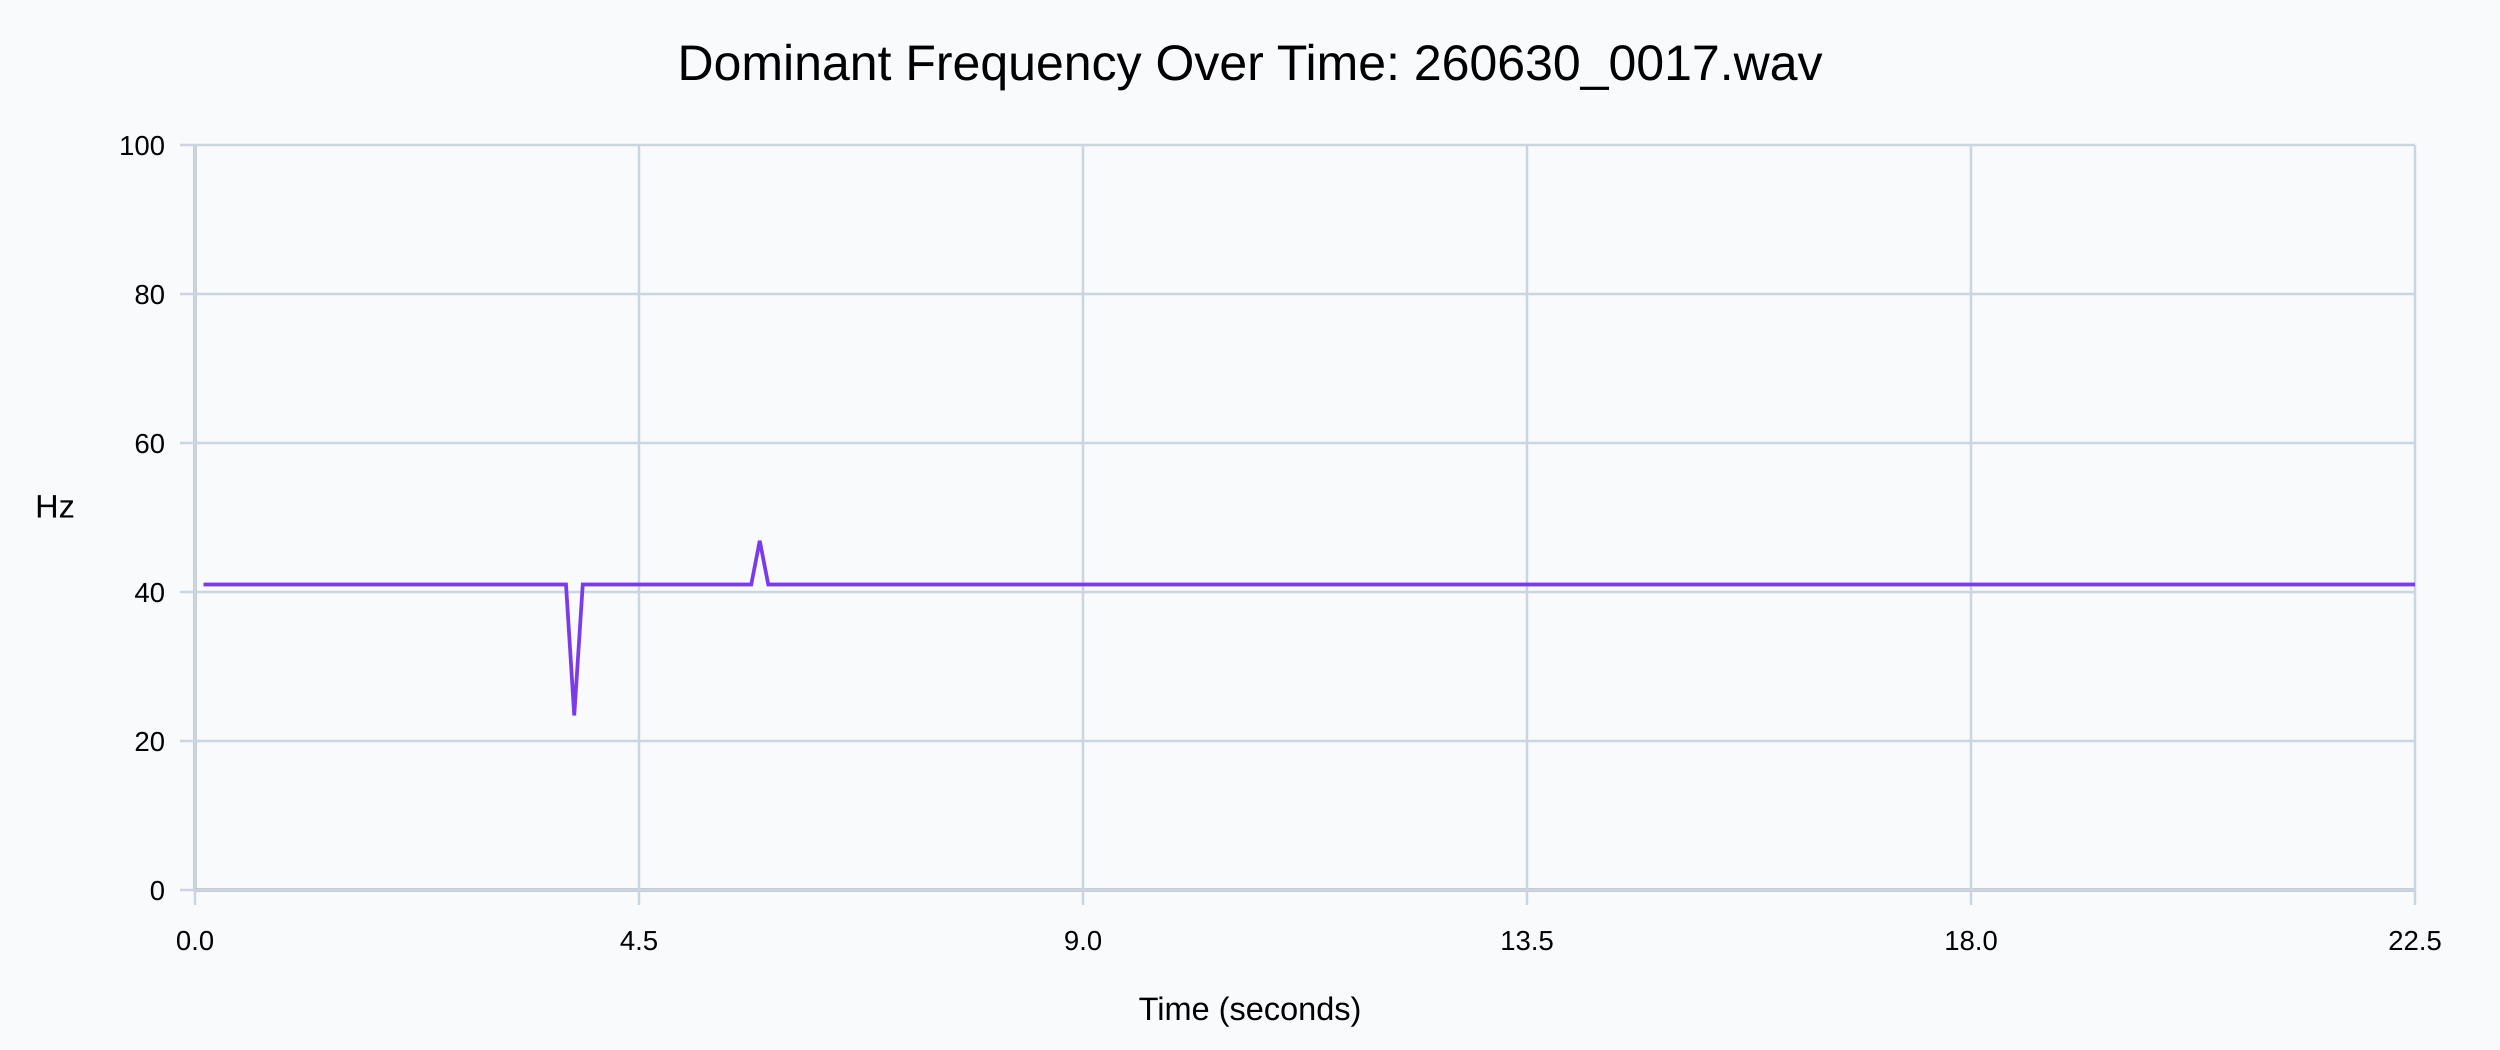
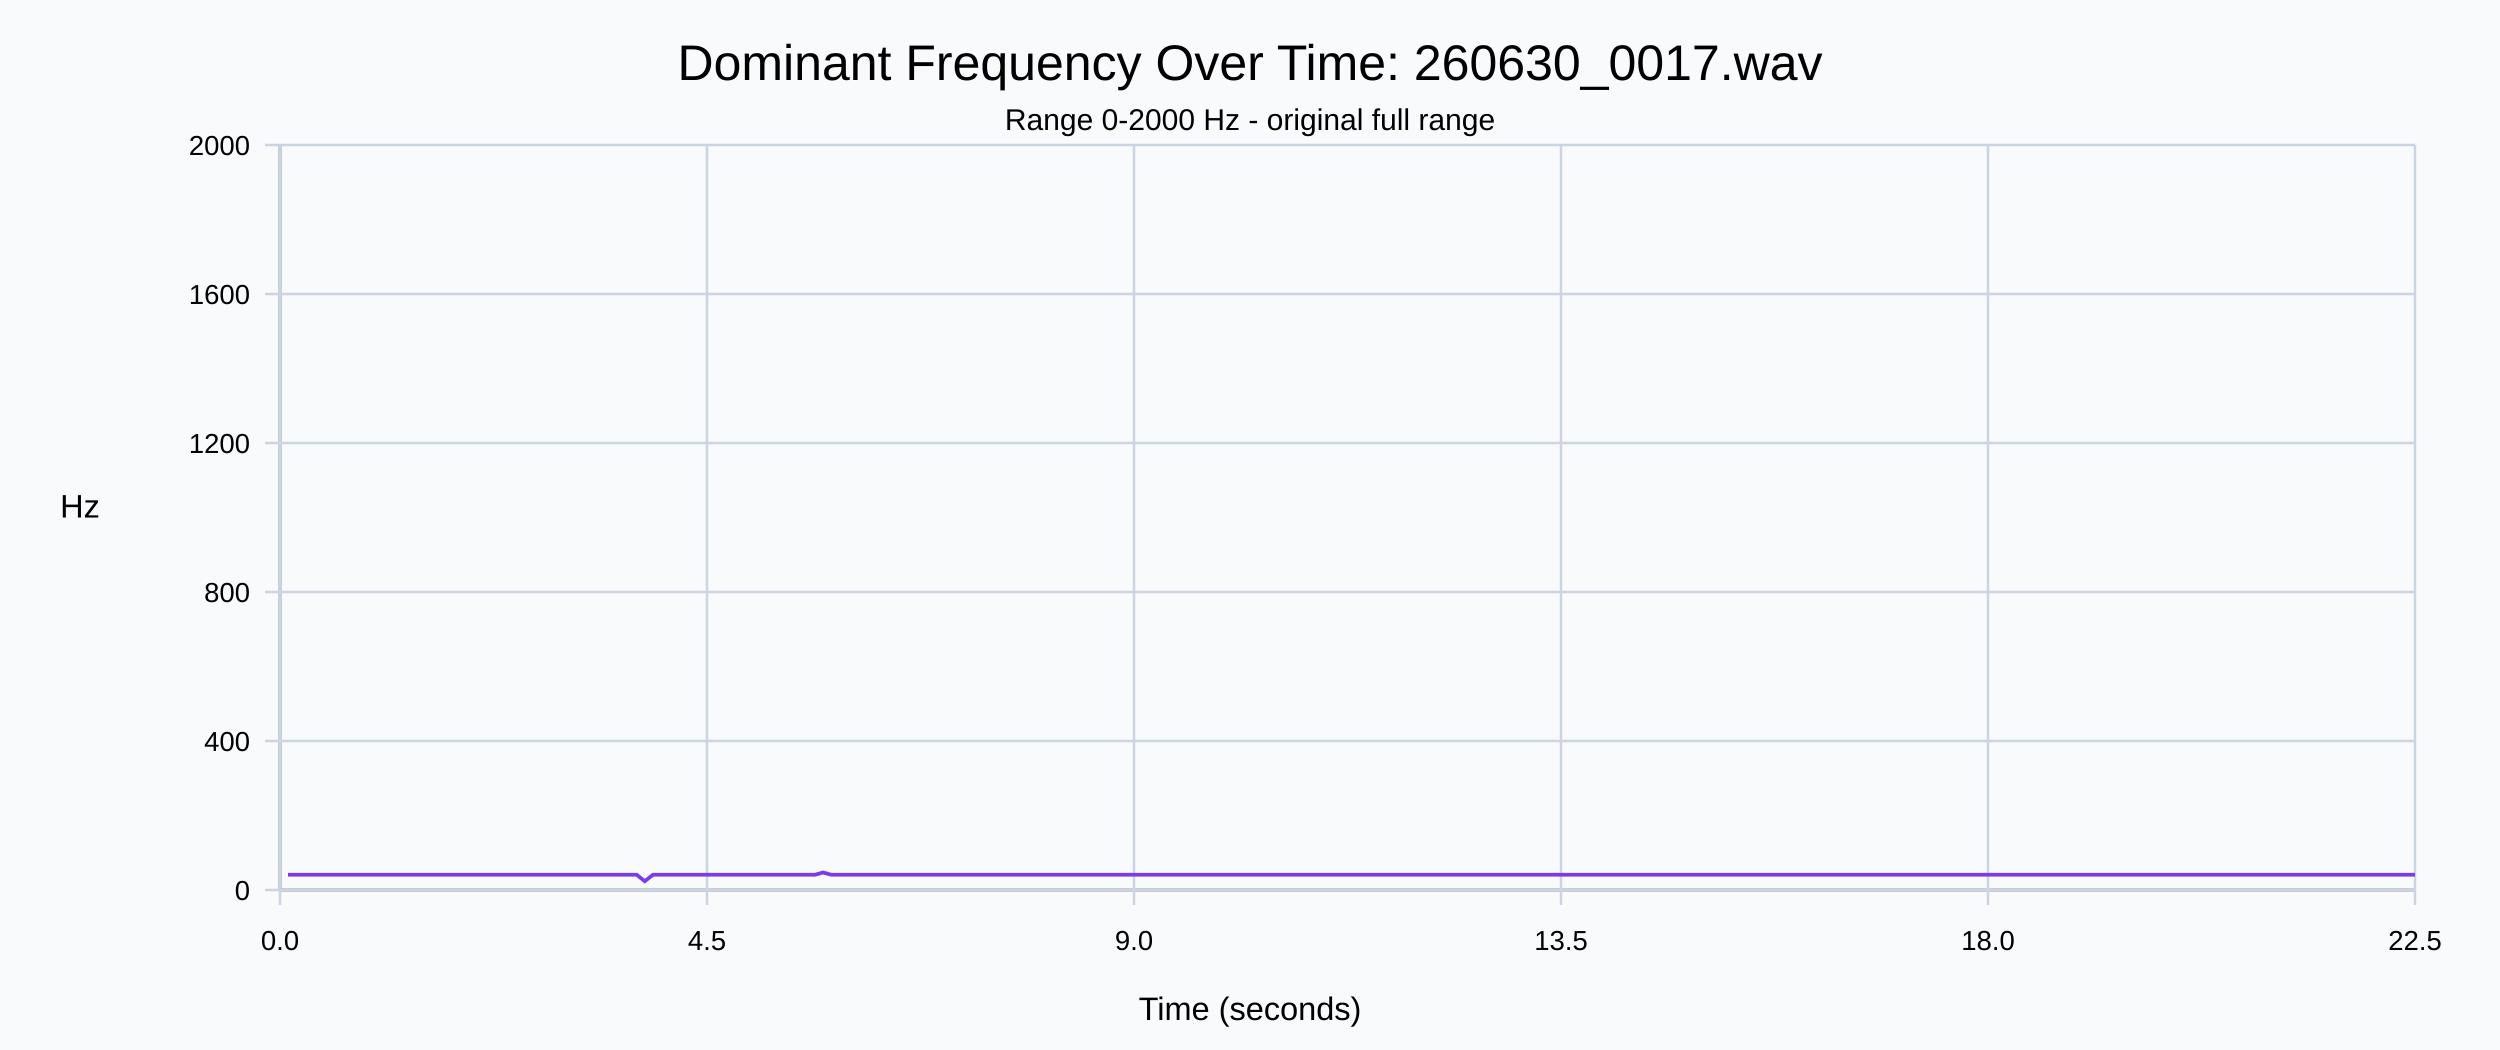
<svg xmlns="http://www.w3.org/2000/svg" width="1000" height="420" viewBox="0 0 1000 420">
  <rect width="100%" height="100%" fill="#f8fafc" />
  <text x="500.0" y="32.0" font-size="20" font-family="Arial, sans-serif" text-anchor="middle">Dominant Frequency Over Time: 260630_0017.wav</text>
-   <line x1="78" y1="58" x2="78" y2="356" stroke="#334155" />
-   <line x1="78" y1="356" x2="966" y2="356" stroke="#334155" />
+   <text x="500.0" y="52.0" font-size="12" font-family="Arial, sans-serif" text-anchor="middle">Range 0-2000 Hz - original full range</text>
+   <line x1="112" y1="58" x2="112" y2="356" stroke="#334155" />
+   <line x1="112" y1="356" x2="966" y2="356" stroke="#334155" />
  <text x="500.0" y="408.0" font-size="13" font-family="Arial, sans-serif" text-anchor="middle">Time (seconds)</text>
-   <text x="22.0" y="207.0" font-size="13" font-family="Arial, sans-serif" text-anchor="middle">Hz</text>
-   <line x1="78.0" y1="58" x2="78.0" y2="362" stroke="#cbd5e1" />
-   <text x="78.0" y="380.0" font-size="11" font-family="Arial, sans-serif" text-anchor="middle">0.0</text>
-   <line x1="72" y1="356.0" x2="966" y2="356.0" stroke="#cbd5e1" />
-   <text x="66.0" y="360.0" font-size="11" font-family="Arial, sans-serif" text-anchor="end">0</text>
-   <line x1="255.6" y1="58" x2="255.6" y2="362" stroke="#cbd5e1" />
-   <text x="255.6" y="380.0" font-size="11" font-family="Arial, sans-serif" text-anchor="middle">4.5</text>
-   <line x1="72" y1="296.4" x2="966" y2="296.4" stroke="#cbd5e1" />
-   <text x="66.0" y="300.4" font-size="11" font-family="Arial, sans-serif" text-anchor="end">20</text>
-   <line x1="433.2" y1="58" x2="433.2" y2="362" stroke="#cbd5e1" />
-   <text x="433.2" y="380.0" font-size="11" font-family="Arial, sans-serif" text-anchor="middle">9.0</text>
-   <line x1="72" y1="236.8" x2="966" y2="236.8" stroke="#cbd5e1" />
-   <text x="66.0" y="240.8" font-size="11" font-family="Arial, sans-serif" text-anchor="end">40</text>
-   <line x1="610.8" y1="58" x2="610.8" y2="362" stroke="#cbd5e1" />
-   <text x="610.8" y="380.0" font-size="11" font-family="Arial, sans-serif" text-anchor="middle">13.5</text>
-   <line x1="72" y1="177.2" x2="966" y2="177.2" stroke="#cbd5e1" />
-   <text x="66.0" y="181.2" font-size="11" font-family="Arial, sans-serif" text-anchor="end">60</text>
-   <line x1="788.4" y1="58" x2="788.4" y2="362" stroke="#cbd5e1" />
-   <text x="788.4" y="380.0" font-size="11" font-family="Arial, sans-serif" text-anchor="middle">18.0</text>
-   <line x1="72" y1="117.6" x2="966" y2="117.6" stroke="#cbd5e1" />
-   <text x="66.0" y="121.6" font-size="11" font-family="Arial, sans-serif" text-anchor="end">80</text>
+   <text x="32.0" y="207.0" font-size="13" font-family="Arial, sans-serif" text-anchor="middle">Hz</text>
+   <line x1="112.0" y1="58" x2="112.0" y2="362" stroke="#cbd5e1" />
+   <text x="112.0" y="380.0" font-size="11" font-family="Arial, sans-serif" text-anchor="middle">0.0</text>
+   <line x1="106" y1="356.0" x2="966" y2="356.0" stroke="#cbd5e1" />
+   <text x="100.0" y="360.0" font-size="11" font-family="Arial, sans-serif" text-anchor="end">0</text>
+   <line x1="282.8" y1="58" x2="282.8" y2="362" stroke="#cbd5e1" />
+   <text x="282.8" y="380.0" font-size="11" font-family="Arial, sans-serif" text-anchor="middle">4.5</text>
+   <line x1="106" y1="296.4" x2="966" y2="296.4" stroke="#cbd5e1" />
+   <text x="100.0" y="300.4" font-size="11" font-family="Arial, sans-serif" text-anchor="end">400</text>
+   <line x1="453.6" y1="58" x2="453.6" y2="362" stroke="#cbd5e1" />
+   <text x="453.6" y="380.0" font-size="11" font-family="Arial, sans-serif" text-anchor="middle">9.0</text>
+   <line x1="106" y1="236.8" x2="966" y2="236.8" stroke="#cbd5e1" />
+   <text x="100.0" y="240.8" font-size="11" font-family="Arial, sans-serif" text-anchor="end">800</text>
+   <line x1="624.4" y1="58" x2="624.4" y2="362" stroke="#cbd5e1" />
+   <text x="624.4" y="380.0" font-size="11" font-family="Arial, sans-serif" text-anchor="middle">13.5</text>
+   <line x1="106" y1="177.2" x2="966" y2="177.2" stroke="#cbd5e1" />
+   <text x="100.0" y="181.2" font-size="11" font-family="Arial, sans-serif" text-anchor="end">1200</text>
+   <line x1="795.2" y1="58" x2="795.2" y2="362" stroke="#cbd5e1" />
+   <text x="795.2" y="380.0" font-size="11" font-family="Arial, sans-serif" text-anchor="middle">18.0</text>
+   <line x1="106" y1="117.6" x2="966" y2="117.6" stroke="#cbd5e1" />
+   <text x="100.0" y="121.6" font-size="11" font-family="Arial, sans-serif" text-anchor="end">1600</text>
  <line x1="966.0" y1="58" x2="966.0" y2="362" stroke="#cbd5e1" />
  <text x="966.0" y="380.0" font-size="11" font-family="Arial, sans-serif" text-anchor="middle">22.5</text>
-   <line x1="72" y1="58.0" x2="966" y2="58.0" stroke="#cbd5e1" />
-   <text x="66.0" y="62.0" font-size="11" font-family="Arial, sans-serif" text-anchor="end">100</text>
-   <polyline points="81.4,233.8 84.7,233.8 88.1,233.8 91.5,233.8 94.9,233.8 98.2,233.8 101.6,233.8 105.0,233.8 108.3,233.8 111.7,233.8 115.1,233.8 118.5,233.8 121.8,233.8 125.2,233.8 128.6,233.8 131.9,233.8 135.3,233.8 138.7,233.8 142.1,233.8 145.4,233.8 148.8,233.8 152.2,233.8 155.5,233.8 158.9,233.8 162.3,233.8 165.7,233.8 169.0,233.8 172.4,233.8 175.8,233.8 179.1,233.8 182.5,233.8 185.9,233.8 189.3,233.8 192.6,233.8 196.0,233.8 199.4,233.8 202.7,233.8 206.1,233.8 209.5,233.8 212.9,233.8 216.2,233.8 219.6,233.8 223.0,233.8 226.4,233.8 229.7,286.2 233.1,233.8 236.5,233.8 239.8,233.8 243.2,233.8 246.6,233.8 250.0,233.8 253.3,233.8 256.7,233.8 260.1,233.8 263.4,233.8 266.8,233.8 270.2,233.8 273.6,233.8 276.9,233.8 280.3,233.8 283.7,233.8 287.0,233.8 290.4,233.8 293.8,233.8 297.2,233.8 300.5,233.8 303.9,216.3 307.3,233.8 310.6,233.8 314.0,233.8 317.4,233.8 320.8,233.8 324.1,233.8 327.5,233.8 330.9,233.8 334.2,233.8 337.6,233.8 341.0,233.8 344.4,233.8 347.7,233.8 351.1,233.8 354.5,233.8 357.8,233.8 361.2,233.8 364.6,233.8 368.0,233.8 371.3,233.8 374.7,233.8 378.1,233.8 381.4,233.8 384.8,233.8 388.2,233.8 391.6,233.8 394.9,233.8 398.3,233.8 401.7,233.8 405.0,233.8 408.4,233.8 411.8,233.8 415.2,233.8 418.5,233.8 421.9,233.8 425.3,233.8 428.6,233.8 432.0,233.8 435.4,233.8 438.8,233.8 442.1,233.8 445.5,233.8 448.9,233.8 452.2,233.8 455.6,233.8 459.0,233.8 462.4,233.8 465.7,233.8 469.1,233.8 472.5,233.8 475.9,233.8 479.2,233.8 482.6,233.8 486.0,233.8 489.3,233.8 492.7,233.8 496.1,233.8 499.5,233.8 502.8,233.8 506.2,233.8 509.6,233.8 512.9,233.8 516.3,233.8 519.7,233.8 523.1,233.8 526.4,233.8 529.8,233.8 533.2,233.8 536.5,233.8 539.9,233.8 543.3,233.8 546.7,233.8 550.0,233.8 553.4,233.8 556.8,233.8 560.1,233.8 563.5,233.8 566.9,233.8 570.3,233.8 573.6,233.8 577.0,233.8 580.4,233.8 583.7,233.8 587.1,233.8 590.5,233.8 593.9,233.8 597.2,233.8 600.6,233.8 604.0,233.8 607.3,233.8 610.7,233.8 614.1,233.8 617.5,233.8 620.8,233.8 624.2,233.8 627.6,233.8 630.9,233.8 634.3,233.8 637.7,233.8 641.1,233.8 644.4,233.8 647.8,233.8 651.2,233.8 654.5,233.8 657.9,233.8 661.3,233.8 664.7,233.8 668.0,233.8 671.4,233.8 674.8,233.8 678.1,233.8 681.5,233.8 684.9,233.8 688.3,233.8 691.6,233.8 695.0,233.8 698.4,233.8 701.7,233.8 705.1,233.8 708.5,233.8 711.9,233.8 715.2,233.8 718.6,233.8 722.0,233.8 725.4,233.8 728.7,233.8 732.1,233.8 735.5,233.8 738.8,233.8 742.2,233.8 745.6,233.8 749.0,233.8 752.3,233.8 755.7,233.8 759.1,233.8 762.4,233.8 765.8,233.8 769.2,233.8 772.6,233.8 775.9,233.8 779.3,233.8 782.7,233.8 786.0,233.8 789.4,233.8 792.8,233.8 796.2,233.8 799.5,233.8 802.9,233.8 806.3,233.8 809.6,233.8 813.0,233.8 816.4,233.8 819.8,233.8 823.1,233.8 826.5,233.8 829.9,233.8 833.2,233.8 836.6,233.8 840.0,233.8 843.4,233.8 846.7,233.8 850.1,233.8 853.5,233.8 856.8,233.8 860.2,233.8 863.6,233.8 867.0,233.8 870.3,233.8 873.7,233.8 877.1,233.8 880.4,233.8 883.8,233.8 887.2,233.8 890.6,233.8 893.9,233.8 897.3,233.8 900.7,233.8 904.0,233.8 907.4,233.8 910.8,233.8 914.2,233.8 917.5,233.8 920.9,233.8 924.3,233.8 927.6,233.8 931.0,233.8 934.4,233.8 937.8,233.8 941.1,233.8 944.5,233.8 947.9,233.8 951.2,233.8 954.6,233.8 958.0,233.8 961.4,233.8 964.7,233.8 966.0,233.8" fill="none" stroke="#7c3aed" stroke-width="1.5" />
+   <line x1="106" y1="58.0" x2="966" y2="58.0" stroke="#cbd5e1" />
+   <text x="100.0" y="62.0" font-size="11" font-family="Arial, sans-serif" text-anchor="end">2000</text>
+   <polyline points="115.2,349.9 118.5,349.9 121.7,349.9 125.0,349.9 128.2,349.9 131.5,349.9 134.7,349.9 137.9,349.9 141.2,349.9 144.4,349.9 147.7,349.9 150.9,349.9 154.2,349.9 157.4,349.9 160.6,349.9 163.9,349.9 167.1,349.9 170.4,349.9 173.6,349.9 176.9,349.9 180.1,349.9 183.3,349.9 186.6,349.9 189.8,349.9 193.1,349.9 196.3,349.9 199.5,349.9 202.8,349.9 206.0,349.9 209.3,349.9 212.5,349.9 215.8,349.9 219.0,349.9 222.2,349.9 225.5,349.9 228.7,349.9 232.0,349.9 235.2,349.9 238.5,349.9 241.7,349.9 244.9,349.9 248.2,349.9 251.4,349.9 254.7,349.9 257.9,352.5 261.2,349.9 264.4,349.9 267.6,349.9 270.9,349.9 274.1,349.9 277.4,349.9 280.6,349.9 283.9,349.9 287.1,349.9 290.3,349.9 293.6,349.9 296.8,349.9 300.1,349.9 303.3,349.9 306.6,349.9 309.8,349.9 313.0,349.9 316.3,349.9 319.5,349.9 322.8,349.9 326.0,349.9 329.2,349.0 332.5,349.9 335.7,349.9 339.0,349.9 342.2,349.9 345.5,349.9 348.7,349.9 351.9,349.9 355.2,349.9 358.4,349.9 361.7,349.9 364.9,349.9 368.2,349.9 371.4,349.9 374.6,349.9 377.9,349.9 381.1,349.9 384.4,349.9 387.6,349.9 390.9,349.9 394.1,349.9 397.3,349.9 400.6,349.9 403.8,349.9 407.1,349.9 410.3,349.9 413.6,349.9 416.8,349.9 420.0,349.9 423.3,349.9 426.5,349.9 429.8,349.9 433.0,349.9 436.3,349.9 439.5,349.9 442.7,349.9 446.0,349.9 449.2,349.9 452.5,349.9 455.7,349.9 459.0,349.9 462.2,349.9 465.4,349.9 468.7,349.9 471.9,349.9 475.2,349.9 478.4,349.9 481.6,349.9 484.9,349.9 488.1,349.9 491.4,349.9 494.6,349.9 497.9,349.9 501.1,349.9 504.3,349.9 507.6,349.9 510.8,349.9 514.1,349.9 517.3,349.9 520.6,349.9 523.8,349.9 527.0,349.9 530.3,349.9 533.5,349.9 536.8,349.9 540.0,349.9 543.3,349.9 546.5,349.9 549.7,349.9 553.0,349.9 556.2,349.9 559.5,349.9 562.7,349.9 566.0,349.9 569.2,349.9 572.4,349.9 575.7,349.9 578.9,349.9 582.2,349.9 585.4,349.9 588.7,349.9 591.9,349.9 595.1,349.9 598.4,349.9 601.6,349.9 604.9,349.9 608.1,349.9 611.3,349.9 614.6,349.9 617.8,349.9 621.1,349.9 624.3,349.9 627.6,349.9 630.8,349.9 634.0,349.9 637.3,349.9 640.5,349.9 643.8,349.9 647.0,349.9 650.3,349.9 653.5,349.9 656.7,349.9 660.0,349.9 663.2,349.9 666.5,349.9 669.7,349.9 673.0,349.9 676.2,349.9 679.4,349.9 682.7,349.9 685.9,349.9 689.2,349.9 692.4,349.9 695.7,349.9 698.9,349.9 702.1,349.9 705.4,349.9 708.6,349.9 711.9,349.9 715.1,349.9 718.4,349.9 721.6,349.9 724.8,349.9 728.1,349.9 731.3,349.9 734.6,349.9 737.8,349.9 741.0,349.9 744.3,349.9 747.5,349.9 750.8,349.9 754.0,349.9 757.3,349.9 760.5,349.9 763.7,349.9 767.0,349.9 770.2,349.9 773.5,349.9 776.7,349.9 780.0,349.9 783.2,349.9 786.4,349.9 789.7,349.9 792.9,349.9 796.2,349.9 799.4,349.9 802.7,349.9 805.9,349.9 809.1,349.9 812.4,349.9 815.6,349.9 818.9,349.9 822.1,349.9 825.4,349.9 828.6,349.9 831.8,349.9 835.1,349.9 838.3,349.9 841.6,349.9 844.8,349.9 848.1,349.9 851.3,349.9 854.5,349.9 857.8,349.9 861.0,349.9 864.3,349.9 867.5,349.9 870.8,349.9 874.0,349.9 877.2,349.9 880.5,349.9 883.7,349.9 887.0,349.9 890.2,349.9 893.4,349.9 896.7,349.9 899.9,349.9 903.2,349.9 906.4,349.9 909.7,349.9 912.9,349.9 916.1,349.9 919.4,349.9 922.6,349.9 925.9,349.9 929.1,349.9 932.4,349.9 935.6,349.9 938.8,349.9 942.1,349.9 945.3,349.9 948.6,349.9 951.8,349.9 955.1,349.9 958.3,349.9 961.5,349.9 964.8,349.9 966.0,349.9" fill="none" stroke="#7c3aed" stroke-width="1.5" />
</svg>
